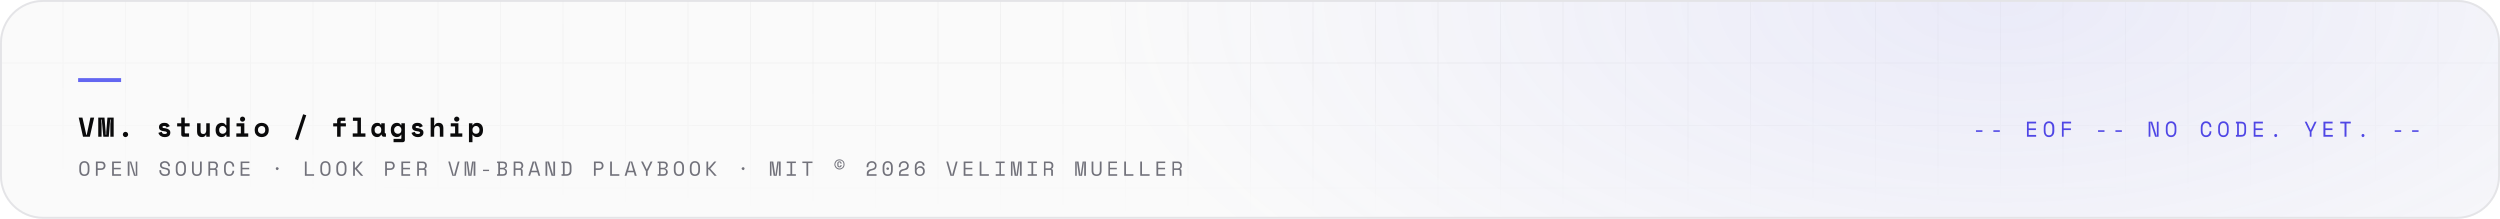
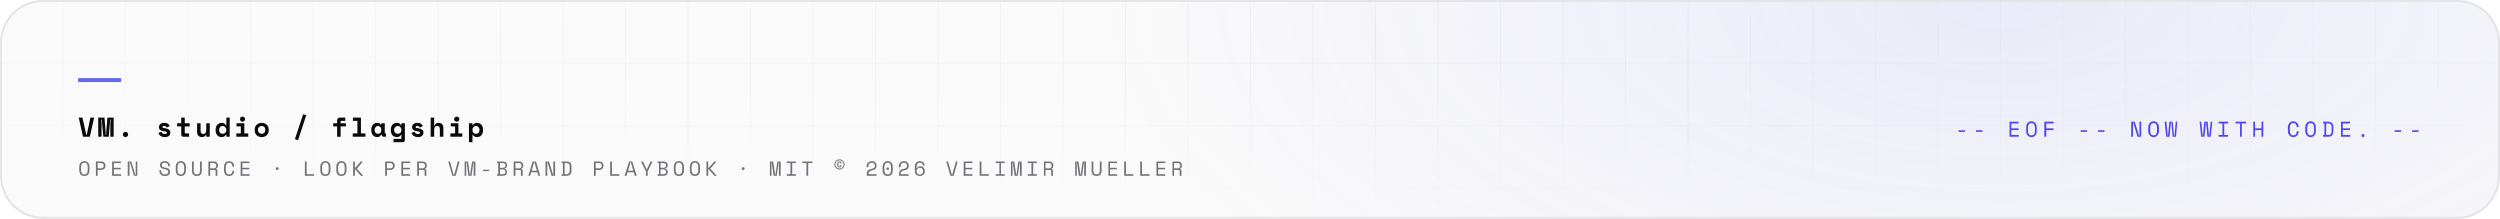
- <svg xmlns="http://www.w3.org/2000/svg" viewBox="0 0 1280 112" width="1280" height="112" role="img" aria-label="VM. studio / flagship · open source · look per vm-brand playbook · MIT © 2026 Velimir Mueller · -- EOF -- no code. yet. --">
+ <svg xmlns="http://www.w3.org/2000/svg" viewBox="0 0 1280 112" width="1280" height="112" role="img" aria-label="VM. studio / flagship · open source · look per vm-brand playbook · MIT © 2026 Velimir Mueller · -- EOF -- now with code. --">
  <defs>
    <radialGradient id="vmp-footer-l-g">
      <stop offset="0" stop-color="#6366f1" stop-opacity="0.1" />
      <stop offset="1" stop-color="#6366f1" stop-opacity="0" />
    </radialGradient>
    <pattern id="vmp-footer-l-grid" width="32" height="32" patternUnits="userSpaceOnUse">
      <path d="M32 0H0V32" fill="none" stroke="#18181b" stroke-opacity="0.05" stroke-width="1" />
    </pattern>
    <radialGradient id="vmp-footer-l-fade" cx="0.5" cy="0.2" r="0.8">
      <stop offset="0" stop-color="#fff" />
      <stop offset="1" stop-color="#fff" stop-opacity="0" />
    </radialGradient>
    <mask id="vmp-footer-l-m">
      <rect width="1280" height="112" fill="url(#vmp-footer-l-fade)" />
    </mask>
    <clipPath id="vmp-footer-l-clip">
      <rect width="1280" height="112" rx="22" />
    </clipPath>
  </defs>
  <g clip-path="url(#vmp-footer-l-clip)">
    <rect width="1280" height="112" fill="#fafafa" />
    <rect width="1280" height="112" fill="url(#vmp-footer-l-grid)" mask="url(#vmp-footer-l-m)" />
    <ellipse cx="1024" cy="0" rx="461" ry="220" fill="url(#vmp-footer-l-g)" />
  </g>
  <rect x="0.5" y="0.5" width="1279" height="111" rx="21.5" fill="none" stroke="#e4e4e7" />
  <rect x="40" y="40" width="22" height="2" fill="#6366f1" />
  <path fill="#0a0a0b" d="M42.5 70 40.3 60.2H42.2L44.2 69.1H44.4L46.3 60.2H48.2L46 70ZM50.3 70V60.2H53.5L54.1 67.6V69H54.4V67.6L55 60.2H58.2V70H56.5V63.4L56.7 61.2H56.4L55.7 70H52.9L52.1 61.2H51.8L52 63.4V70ZM64.2 70.2Q63.7 70.2 63.3 69.8Q62.9 69.4 62.9 68.9Q62.9 68.3 63.3 67.9Q63.7 67.5 64.2 67.5Q64.8 67.5 65.2 67.9Q65.6 68.3 65.6 68.9Q65.6 69.4 65.2 69.8Q64.8 70.2 64.2 70.2ZM84.3 70.2Q83.2 70.2 82.6 69.8Q81.9 69.5 81.6 69Q81.2 68.5 81.1 68L82.8 67.5Q82.9 67.9 83.2 68.3Q83.6 68.6 84.3 68.6Q85 68.6 85.2 68.4Q85.5 68.2 85.5 68Q85.5 67.7 85.2 67.5Q84.9 67.3 84 67.2Q82.8 67.1 82.1 66.6Q81.4 66.1 81.4 65.1V65Q81.4 64.3 81.8 63.8Q82.2 63.4 82.8 63.1Q83.4 62.9 84.1 62.9Q85 62.9 85.5 63.1Q86.1 63.4 86.4 63.8Q86.8 64.2 86.9 64.6L85.3 65.3Q85.2 64.9 84.9 64.7Q84.6 64.5 84.1 64.5Q83.6 64.5 83.4 64.6Q83.2 64.8 83.2 65Q83.2 65.4 83.5 65.5Q83.9 65.6 84.8 65.7Q85.9 65.9 86.5 66.4Q87.2 66.9 87.2 67.8V67.9Q87.2 69 86.5 69.6Q85.7 70.2 84.3 70.2ZM93.9 70Q93.4 70 93.1 69.7Q92.8 69.4 92.8 68.9V64.7H90.7V63.1H92.8V60.2H94.6V63.1H97.1V64.7H94.6V67.9Q94.6 68.3 94.9 68.3H96.8V70ZM103.4 70.2Q102.7 70.2 102.1 69.9Q101.6 69.6 101.2 69Q100.9 68.3 100.9 67.4V63.1H102.7V67Q102.7 67.8 103 68.2Q103.4 68.6 104.1 68.6Q104.9 68.6 105.2 68.1Q105.6 67.6 105.6 66.7V63.1H107.4V70H105.6V69H105.4Q104.9 70.2 103.4 70.2ZM113.4 70.2Q112.6 70.2 111.9 69.8Q111.2 69.4 110.8 68.6Q110.4 67.8 110.4 66.7V66.4Q110.4 65.3 110.8 64.5Q111.2 63.7 112 63.3Q112.7 62.9 113.5 62.9Q114.3 62.9 114.8 63.2Q115.3 63.5 115.6 64.1H115.9V60.2H117.6V70H115.9V69H115.6Q115.4 69.5 114.9 69.8Q114.4 70.2 113.4 70.2ZM114 68.5Q114.8 68.5 115.3 68Q115.9 67.5 115.9 66.6V66.4Q115.9 65.6 115.3 65.1Q114.8 64.5 114 64.5Q113.2 64.5 112.7 65.1Q112.2 65.6 112.2 66.4V66.6Q112.2 67.5 112.7 68Q113.2 68.5 114 68.5ZM124.2 62.3Q123.6 62.3 123.2 61.9Q122.9 61.6 122.9 61Q122.9 60.4 123.2 60.1Q123.6 59.7 124.2 59.7Q124.7 59.7 125.1 60.1Q125.5 60.4 125.5 61Q125.5 61.6 125.1 61.9Q124.7 62.3 124.2 62.3ZM121 70V68.3H123.3V64.7H121.1V63.1H125.1V68.3H127.1V70ZM134 70.2Q133 70.2 132.2 69.8Q131.4 69.4 130.9 68.6Q130.4 67.8 130.4 66.6V66.4Q130.4 65.3 130.9 64.5Q131.4 63.7 132.2 63.3Q133 62.9 134 62.9Q134.9 62.9 135.8 63.3Q136.6 63.7 137.1 64.5Q137.6 65.3 137.6 66.4V66.6Q137.6 67.8 137.1 68.6Q136.6 69.4 135.8 69.8Q134.9 70.2 134 70.2ZM134 68.5Q134.8 68.5 135.3 68Q135.8 67.5 135.8 66.7V66.4Q135.8 65.5 135.3 65Q134.8 64.5 134 64.5Q133.2 64.5 132.7 65Q132.1 65.5 132.1 66.4V66.7Q132.1 67.5 132.7 68Q133.2 68.5 134 68.5ZM152.6 71.8 151 71.2 155.2 58.5 156.8 59ZM172.6 70V64.7H170.6V63.1H172.6V61.6Q172.6 61 173 60.6Q173.4 60.2 174 60.2H176.8V61.9H174.7Q174.4 61.9 174.4 62.3V63.1H177.1V64.7H174.4V70ZM180.6 70V68.3H183V61.9H180.7V60.2H184.8V68.3H187.1V70ZM193.1 70.2Q192.3 70.2 191.6 69.8Q190.9 69.4 190.5 68.6Q190.1 67.8 190.1 66.6V66.4Q190.1 65.3 190.5 64.5Q190.9 63.7 191.6 63.3Q192.2 62.9 193.1 62.9Q193.8 62.9 194.3 63.1Q194.7 63.4 195 63.9H195.2V63.1H197V67.9Q197 68.3 197.4 68.3H197.6V70H196.4Q196 70 195.7 69.7Q195.4 69.4 195.4 69H195.1Q194.8 69.6 194.3 69.9Q193.8 70.2 193.1 70.2ZM193.5 68.5Q194.3 68.5 194.8 68Q195.2 67.5 195.2 66.6V66.4Q195.2 65.6 194.8 65.1Q194.3 64.5 193.5 64.5Q192.8 64.5 192.3 65.1Q191.8 65.6 191.8 66.4V66.6Q191.8 67.5 192.3 68Q192.8 68.5 193.5 68.5ZM201.5 72.8V71.1H205.2Q205.5 71.1 205.5 70.7V69H205.3Q205.1 69.5 204.6 69.8Q204.1 70.2 203.1 70.2Q202.3 70.2 201.6 69.8Q200.9 69.4 200.5 68.6Q200.1 67.8 200.1 66.7V66.4Q200.1 65.3 200.5 64.5Q200.9 63.7 201.6 63.3Q202.3 62.9 203.2 62.9Q204 62.9 204.5 63.2Q205 63.5 205.3 64.1H205.5V63.1H207.3V71.7Q207.3 72.2 207 72.5Q206.7 72.8 206.2 72.8ZM203.7 68.5Q204.5 68.5 205 68Q205.5 67.5 205.5 66.6V66.4Q205.5 65.6 205 65.1Q204.5 64.5 203.7 64.5Q202.9 64.5 202.4 65.1Q201.8 65.6 201.8 66.4V66.6Q201.8 67.5 202.4 68Q202.9 68.5 203.7 68.5ZM213.9 70.2Q212.8 70.2 212.2 69.8Q211.5 69.5 211.2 69Q210.8 68.5 210.7 68L212.3 67.5Q212.5 67.9 212.8 68.3Q213.2 68.6 213.9 68.6Q214.6 68.6 214.8 68.4Q215.1 68.2 215.1 68Q215.1 67.7 214.8 67.5Q214.5 67.3 213.6 67.2Q212.4 67.1 211.7 66.6Q211 66.1 211 65.1V65Q211 64.3 211.4 63.8Q211.8 63.4 212.4 63.1Q213 62.9 213.7 62.9Q214.5 62.9 215.1 63.1Q215.7 63.4 216 63.8Q216.3 64.2 216.5 64.6L214.9 65.3Q214.8 64.9 214.5 64.7Q214.1 64.5 213.7 64.5Q213.2 64.5 213 64.6Q212.8 64.8 212.8 65Q212.8 65.4 213.1 65.5Q213.5 65.6 214.4 65.7Q215.4 65.9 216.1 66.4Q216.8 66.9 216.8 67.8V67.9Q216.8 69 216 69.6Q215.3 70.2 213.9 70.2ZM220.5 70V60.2H222.3V64.2H222.6Q222.8 63.5 223.3 63.2Q223.9 62.9 224.6 62.9Q225.7 62.9 226.3 63.5Q227 64.2 227 65.6V70H225.2V66.1Q225.2 65.3 224.9 64.9Q224.5 64.5 223.9 64.5Q223.1 64.5 222.7 65Q222.3 65.5 222.3 66.4V70ZM233.8 62.3Q233.3 62.3 232.9 61.9Q232.5 61.6 232.5 61Q232.5 60.4 232.9 60.1Q233.3 59.7 233.8 59.7Q234.4 59.7 234.8 60.1Q235.2 60.4 235.2 61Q235.2 61.6 234.8 61.9Q234.4 62.3 233.8 62.3ZM230.6 70V68.3H233V64.7H230.8V63.1H234.7V68.3H236.7V70ZM240.1 72.8V63.1H241.9V64.1H242.1Q242.4 63.5 242.9 63.2Q243.5 62.9 244.3 62.9Q245.1 62.9 245.8 63.3Q246.5 63.7 246.9 64.5Q247.3 65.3 247.3 66.4V66.7Q247.3 67.8 246.9 68.6Q246.5 69.4 245.8 69.8Q245.1 70.2 244.3 70.2Q243.3 70.2 242.8 69.8Q242.3 69.5 242.1 69H241.9V72.8ZM243.7 68.5Q244.5 68.5 245 68Q245.5 67.5 245.5 66.6V66.4Q245.5 65.6 245 65.1Q244.5 64.5 243.7 64.5Q242.9 64.5 242.4 65.1Q241.9 65.6 241.9 66.4V66.6Q241.9 67.5 242.4 68Q242.9 68.5 243.7 68.5Z" />
  <path fill="#71717a" d="M43.2 90.1Q42 90.1 41.3 89.4Q40.6 88.6 40.6 87.1V85.5Q40.6 84.1 41.3 83.3Q42 82.5 43.2 82.5Q44.4 82.5 45.1 83.3Q45.8 84.1 45.8 85.5V87.1Q45.8 88.6 45.1 89.4Q44.4 90.1 43.2 90.1ZM43.2 89.3Q44.1 89.3 44.5 88.7Q44.9 88.2 44.9 87.1V85.6Q44.9 84.6 44.5 83.9Q44.1 83.3 43.2 83.3Q42.4 83.3 41.9 83.9Q41.5 84.6 41.5 85.6V87.1Q41.5 88.2 41.9 88.7Q42.4 89.3 43.2 89.3ZM49.1 90V82.7H51.7Q52.5 82.7 53 82.9Q53.5 83.2 53.7 83.7Q54 84.1 54 84.6V85Q54 85.5 53.7 86Q53.5 86.4 53 86.7Q52.5 87 51.7 87H50V90ZM50 86.2H51.6Q53.1 86.2 53.1 84.9V84.7Q53.1 84.2 52.7 83.8Q52.4 83.5 51.6 83.5H50ZM57.4 90V82.7H61.9V83.5H58.3V85.9H61.8V86.7H58.3V89.2H62V90ZM65.4 90V82.7H67.2L69.3 89.6H69.5V82.7H70.3V90H68.6L66.5 83H66.3V90ZM84.5 90.1Q83.5 90.1 82.9 89.8Q82.3 89.4 81.9 88.8Q81.6 88.2 81.6 87.5V87.1H82.5V87.4Q82.5 88.4 83 88.8Q83.6 89.3 84.5 89.3Q85.3 89.3 85.7 89Q86.1 88.6 86.1 88V87.9Q86.1 87.4 85.7 87.1Q85.3 86.8 84.3 86.6Q83.2 86.5 82.6 86Q81.9 85.5 81.9 84.6V84.5Q81.9 83.9 82.2 83.4Q82.5 83 83.1 82.8Q83.6 82.5 84.3 82.5Q85.2 82.5 85.8 82.8Q86.3 83.1 86.6 83.6Q87 84.1 87 84.7V85.1H86.1V84.8Q86.1 84.3 85.8 84Q85.6 83.6 85.2 83.5Q84.8 83.3 84.3 83.3Q83.9 83.3 83.6 83.5Q83.2 83.6 83 83.9Q82.8 84.1 82.8 84.5V84.6Q82.8 85.2 83.3 85.4Q83.8 85.7 84.8 85.9Q85.9 86 86.5 86.5Q87 87 87 87.9V88Q87 89 86.4 89.6Q85.7 90.1 84.5 90.1ZM92.6 90.1Q91.4 90.1 90.7 89.4Q90 88.6 90 87.1V85.5Q90 84.1 90.7 83.3Q91.4 82.5 92.6 82.5Q93.8 82.5 94.5 83.3Q95.2 84.1 95.2 85.5V87.1Q95.2 88.6 94.5 89.4Q93.8 90.1 92.6 90.1ZM92.6 89.3Q93.4 89.3 93.8 88.7Q94.3 88.2 94.3 87.1V85.6Q94.3 84.6 93.8 83.9Q93.4 83.3 92.6 83.3Q91.7 83.3 91.3 83.9Q90.9 84.6 90.9 85.6V87.1Q90.9 88.2 91.3 88.7Q91.7 89.3 92.6 89.3ZM100.8 90.1Q99.6 90.1 99 89.5Q98.3 88.8 98.3 87.5V82.7H99.2V87.5Q99.2 88.4 99.6 88.9Q100 89.3 100.8 89.3Q101.6 89.3 102 88.9Q102.4 88.4 102.4 87.5V82.7H103.3V87.5Q103.3 88.8 102.6 89.5Q102 90.1 100.8 90.1ZM106.7 90V82.7H109.3Q110.1 82.7 110.6 82.9Q111.1 83.2 111.3 83.7Q111.6 84.1 111.6 84.6V85Q111.6 85.4 111.3 85.8Q111.1 86.2 110.6 86.4V86.5Q111 86.6 111.1 86.8Q111.3 87 111.3 87.4V90H110.4V87.5Q110.4 87.3 110.3 87.1Q110.2 87 109.9 87H107.6V90ZM107.6 86.2H109.2Q110.7 86.2 110.7 84.9V84.7Q110.7 84.2 110.3 83.8Q110 83.5 109.2 83.5H107.6ZM117.3 90.1Q116.1 90.1 115.4 89.4Q114.7 88.6 114.7 87.1V85.5Q114.7 84.1 115.4 83.3Q116.1 82.5 117.3 82.5Q118.1 82.5 118.7 82.9Q119.3 83.2 119.6 83.8Q119.9 84.4 119.9 85.2V85.3H119V85.2Q119 84.7 118.8 84.3Q118.6 83.8 118.3 83.6Q117.9 83.3 117.3 83.3Q116.4 83.3 116 83.9Q115.6 84.6 115.6 85.6V87.1Q115.6 88.2 116 88.7Q116.4 89.3 117.3 89.3Q117.9 89.3 118.3 89.1Q118.6 88.8 118.8 88.4Q119 88 119 87.5V87.4H119.9V87.5Q119.9 88.2 119.6 88.8Q119.3 89.4 118.7 89.8Q118.1 90.1 117.3 90.1ZM123.2 90V82.7H127.7V83.5H124.1V85.9H127.6V86.7H124.1V89.2H127.8V90ZM141.9 87.1Q141.6 87.1 141.4 86.8Q141.2 86.6 141.2 86.3Q141.2 86 141.4 85.8Q141.6 85.6 141.9 85.6Q142.2 85.6 142.4 85.8Q142.7 86 142.7 86.3Q142.7 86.6 142.4 86.8Q142.2 87.1 141.9 87.1ZM156.1 90V82.7H157V89.2H160.8V90ZM166.6 90.1Q165.4 90.1 164.7 89.4Q164 88.6 164 87.1V85.5Q164 84.1 164.7 83.3Q165.4 82.5 166.6 82.5Q167.8 82.5 168.5 83.3Q169.2 84.1 169.2 85.5V87.1Q169.2 88.6 168.5 89.4Q167.8 90.1 166.6 90.1ZM166.6 89.3Q167.5 89.3 167.9 88.7Q168.3 88.2 168.3 87.1V85.6Q168.3 84.6 167.9 83.9Q167.5 83.3 166.6 83.3Q165.8 83.3 165.3 83.9Q164.9 84.6 164.9 85.6V87.1Q164.9 88.2 165.3 88.7Q165.8 89.3 166.6 89.3ZM174.8 90.1Q173.6 90.1 172.9 89.4Q172.2 88.6 172.2 87.1V85.5Q172.2 84.1 172.9 83.3Q173.6 82.5 174.8 82.5Q176 82.5 176.7 83.3Q177.4 84.1 177.4 85.5V87.1Q177.4 88.6 176.7 89.4Q176 90.1 174.8 90.1ZM174.8 89.3Q175.7 89.3 176.1 88.7Q176.5 88.2 176.5 87.1V85.6Q176.5 84.6 176.1 83.9Q175.7 83.3 174.8 83.3Q174 83.3 173.6 83.9Q173.1 84.6 173.1 85.6V87.1Q173.1 88.2 173.6 88.7Q174 89.3 174.8 89.3ZM180.8 90V82.7H181.7V85.9H181.9L184.7 82.7H185.8V82.7L182.8 86.3V86.4L185.9 89.9V90H184.8L181.9 86.7H181.7V90ZM197.2 90V82.7H199.8Q200.6 82.7 201.1 82.9Q201.6 83.2 201.8 83.7Q202.1 84.1 202.1 84.6V85Q202.1 85.5 201.8 86Q201.6 86.4 201.1 86.7Q200.6 87 199.8 87H198.1V90ZM198.1 86.2H199.7Q201.2 86.2 201.2 84.9V84.7Q201.2 84.2 200.8 83.8Q200.5 83.5 199.7 83.5H198.1ZM205.5 90V82.7H210V83.5H206.4V85.9H209.9V86.7H206.4V89.2H210V90ZM213.6 90V82.7H216.3Q217 82.7 217.5 82.9Q218 83.2 218.3 83.7Q218.5 84.1 218.5 84.6V85Q218.5 85.4 218.3 85.8Q218.1 86.2 217.6 86.4V86.5Q217.9 86.6 218.1 86.8Q218.3 87 218.3 87.4V90H217.4V87.5Q217.4 87.3 217.3 87.1Q217.1 87 216.8 87H214.5V90ZM214.5 86.2H216.2Q217.6 86.2 217.6 84.9V84.7Q217.6 84.2 217.3 83.8Q216.9 83.5 216.2 83.5H214.5ZM231.6 90 229.5 82.7H230.4L232.3 89.6H232.5L234.4 82.7H235.3L233.3 90ZM237.9 90V82.7H239.6L240.6 89.6H240.7L241.7 82.7H243.4V90H242.5V83H242.4L241.4 90H239.8L238.9 83H238.7V90ZM247.3 87.6V86.9H250.4V87.6ZM254.5 90V89.2H255.1V83.5H254.5V82.7H257.4Q258.5 82.7 259.1 83.2Q259.6 83.7 259.6 84.6V84.7Q259.6 85.3 259.3 85.7Q258.9 86.1 258.4 86.3V86.4Q258.9 86.5 259.3 86.9Q259.6 87.4 259.6 88V88.1Q259.6 88.9 259.1 89.5Q258.5 90 257.4 90ZM256 85.9H257.4Q258 85.9 258.4 85.6Q258.8 85.3 258.8 84.7V84.6Q258.8 84.1 258.4 83.8Q258 83.5 257.4 83.5H256ZM256 89.2H257.4Q258 89.2 258.4 88.9Q258.8 88.6 258.8 88V88Q258.8 87.4 258.4 87.1Q258 86.7 257.4 86.7H256ZM263 90V82.7H265.6Q266.4 82.7 266.9 82.9Q267.4 83.2 267.6 83.7Q267.9 84.1 267.9 84.6V85Q267.9 85.4 267.6 85.8Q267.4 86.2 266.9 86.4V86.5Q267.3 86.6 267.4 86.8Q267.6 87 267.6 87.4V90H266.7V87.5Q266.7 87.3 266.6 87.1Q266.5 87 266.2 87H263.9V90ZM263.9 86.2H265.5Q267 86.2 267 84.9V84.7Q267 84.2 266.6 83.8Q266.3 83.5 265.5 83.5H263.9ZM270.5 90 272.7 82.7H274.4L276.6 90H275.7L275.1 88.2H272L271.4 90ZM272.2 87.4H274.9L273.6 83H273.5ZM279.3 90V82.7H281.1L283.2 89.6H283.3V82.7H284.2V90H282.4L280.3 83H280.2V90ZM287.5 90V89.2H288.2V83.5H287.5V82.7H290Q291.3 82.7 292 83.3Q292.6 84 292.6 85.4V87.3Q292.6 88.7 292 89.3Q291.3 90 290 90ZM289.1 89.2H289.8Q290.5 89.2 290.9 89Q291.3 88.8 291.5 88.4Q291.7 88 291.7 87.2V85.4Q291.7 84.7 291.5 84.2Q291.3 83.8 290.9 83.6Q290.5 83.5 289.8 83.5H289.1ZM304.1 90V82.7H306.7Q307.5 82.7 308 82.9Q308.5 83.2 308.7 83.7Q309 84.1 309 84.6V85Q309 85.5 308.7 86Q308.5 86.4 308 86.7Q307.5 87 306.7 87H305V90ZM305 86.2H306.6Q308.1 86.2 308.1 84.9V84.7Q308.1 84.2 307.8 83.8Q307.4 83.5 306.6 83.5H305ZM312.4 90V82.7H313.3V89.2H317.1V90ZM319.8 90 322.1 82.7H323.7L326 90H325L324.5 88.2H321.3L320.8 90ZM321.6 87.4H324.2L323 83H322.8ZM330.7 90V87.4H330.5L328.2 82.7H329.2L331.1 86.7H331.2L333.1 82.7H334.1L331.8 87.4H331.6V90ZM336.7 90V89.2H337.4V83.5H336.7V82.7H339.7Q340.8 82.7 341.3 83.2Q341.9 83.7 341.9 84.6V84.7Q341.9 85.3 341.5 85.7Q341.2 86.1 340.6 86.3V86.4Q341.2 86.5 341.5 86.9Q341.9 87.4 341.9 88V88.1Q341.9 88.9 341.3 89.5Q340.8 90 339.7 90ZM338.2 85.9H339.7Q340.3 85.9 340.7 85.6Q341 85.3 341 84.7V84.6Q341 84.1 340.7 83.8Q340.3 83.5 339.6 83.5H338.2ZM338.2 89.2H339.6Q340.3 89.2 340.7 88.9Q341 88.6 341 88V88Q341 87.4 340.7 87.1Q340.3 86.7 339.7 86.7H338.2ZM347.6 90.1Q346.4 90.1 345.7 89.4Q345 88.6 345 87.1V85.5Q345 84.1 345.7 83.3Q346.4 82.5 347.6 82.5Q348.8 82.5 349.5 83.3Q350.2 84.1 350.2 85.5V87.1Q350.2 88.6 349.5 89.4Q348.8 90.1 347.6 90.1ZM347.6 89.3Q348.4 89.3 348.9 88.7Q349.3 88.2 349.3 87.1V85.6Q349.3 84.6 348.9 83.9Q348.4 83.3 347.6 83.3Q346.7 83.3 346.3 83.9Q345.9 84.6 345.9 85.6V87.1Q345.9 88.2 346.3 88.7Q346.7 89.3 347.6 89.3ZM355.8 90.1Q354.6 90.1 353.9 89.4Q353.2 88.6 353.2 87.1V85.5Q353.2 84.1 353.9 83.3Q354.6 82.5 355.8 82.5Q357 82.5 357.7 83.3Q358.4 84.1 358.4 85.5V87.1Q358.4 88.6 357.7 89.4Q357 90.1 355.8 90.1ZM355.8 89.3Q356.7 89.3 357.1 88.7Q357.5 88.2 357.5 87.1V85.6Q357.5 84.6 357.1 83.9Q356.7 83.3 355.8 83.3Q355 83.3 354.5 83.9Q354.1 84.6 354.1 85.6V87.1Q354.1 88.2 354.5 88.7Q355 89.3 355.8 89.3ZM361.7 90V82.7H362.6V85.9H362.9L365.7 82.7H366.8V82.7L363.7 86.3V86.4L366.9 89.9V90H365.8L362.9 86.7H362.6V90ZM380.5 87.1Q380.2 87.1 380 86.8Q379.7 86.6 379.7 86.3Q379.7 86 380 85.8Q380.2 85.6 380.5 85.6Q380.8 85.6 381 85.8Q381.2 86 381.2 86.3Q381.2 86.6 381 86.8Q380.8 87.1 380.5 87.1ZM394.2 90V82.7H395.9L396.9 89.6H397L398 82.7H399.7V90H398.8V83H398.7L397.7 90H396.1L395.1 83H395V90ZM402.8 90V89.2H404.7V83.5H402.8V82.7H407.5V83.5H405.6V89.2H407.5V90ZM412.9 90V83.5H410.8V82.7H416V83.5H413.8V90ZM429.8 86.8Q429.1 86.8 428.5 86.4Q427.9 86.1 427.6 85.5Q427.2 84.9 427.2 84.2Q427.2 83.4 427.6 82.8Q427.9 82.3 428.5 81.9Q429.1 81.6 429.8 81.6Q430.6 81.6 431.1 81.9Q431.7 82.3 432.1 82.8Q432.4 83.4 432.4 84.2Q432.4 84.9 432.1 85.5Q431.7 86.1 431.1 86.4Q430.6 86.8 429.8 86.8ZM429.8 86.3Q430.4 86.3 430.9 86Q431.4 85.7 431.7 85.2Q431.9 84.7 431.9 84.2Q431.9 83.6 431.7 83.1Q431.4 82.6 430.9 82.3Q430.4 82.1 429.8 82.1Q429.3 82.1 428.8 82.3Q428.3 82.6 428 83.1Q427.7 83.6 427.7 84.2Q427.7 84.7 428 85.2Q428.3 85.7 428.8 86Q429.3 86.3 429.8 86.3ZM429.8 85.7Q429.3 85.7 429 85.4Q428.7 85.1 428.7 84.6V83.7Q428.7 83.2 429 82.9Q429.3 82.6 429.8 82.6Q430.4 82.6 430.6 82.9Q430.9 83.2 430.9 83.7V83.8H430.3V83.6Q430.3 83.4 430.2 83.2Q430.1 83.1 429.8 83.1Q429.6 83.1 429.4 83.2Q429.3 83.4 429.3 83.6V84.7Q429.3 84.9 429.4 85.1Q429.6 85.2 429.8 85.2Q430.1 85.2 430.2 85.1Q430.3 84.9 430.3 84.7V84.5H430.9V84.6Q430.9 85.1 430.6 85.4Q430.4 85.7 429.8 85.7ZM443.8 90V88.7Q443.8 88.1 444.1 87.6Q444.4 87.2 444.9 86.9Q445.5 86.6 446.2 86.5Q447.1 86.3 447.6 85.9Q448 85.5 448 84.9V84.9Q448 84.5 447.8 84.1Q447.6 83.8 447.3 83.5Q446.9 83.3 446.3 83.3Q445.5 83.3 445.1 83.8Q444.6 84.3 444.6 85.1V85.6H443.7V85.1Q443.7 84.4 444 83.8Q444.3 83.2 444.9 82.9Q445.5 82.5 446.3 82.5Q447.2 82.5 447.7 82.8Q448.3 83.2 448.6 83.7Q448.8 84.2 448.8 84.8V84.9Q448.8 85.8 448.3 86.4Q447.8 87 446.6 87.2Q445.6 87.4 445.2 87.8Q444.7 88.2 444.7 88.9V89.2H448.8V90ZM454.5 90.1Q453.3 90.1 452.6 89.4Q451.9 88.6 451.9 87.1V85.5Q451.9 84.1 452.6 83.3Q453.3 82.5 454.5 82.5Q455.7 82.5 456.4 83.3Q457.1 84.1 457.1 85.5V87.1Q457.1 88.6 456.4 89.4Q455.7 90.1 454.5 90.1ZM454.5 89.3Q455.4 89.3 455.8 88.8Q456.2 88.2 456.2 87.1V85.6Q456.2 84.6 455.8 83.9Q455.4 83.3 454.5 83.3Q453.7 83.3 453.2 83.9Q452.8 84.6 452.8 85.6V87.1Q452.8 88.2 453.2 88.8Q453.7 89.3 454.5 89.3ZM454.5 87Q454.3 87 454 86.8Q453.8 86.6 453.8 86.3Q453.8 86.1 454 85.9Q454.3 85.7 454.5 85.7Q454.8 85.7 455 85.9Q455.2 86.1 455.2 86.3Q455.2 86.6 455 86.8Q454.8 87 454.5 87ZM460.3 90V88.7Q460.3 88.1 460.6 87.6Q460.8 87.2 461.4 86.9Q461.9 86.6 462.7 86.5Q463.6 86.3 464 85.9Q464.4 85.5 464.4 84.9V84.9Q464.4 84.5 464.3 84.1Q464.1 83.8 463.7 83.5Q463.4 83.3 462.8 83.3Q462 83.3 461.5 83.8Q461.1 84.3 461.1 85.1V85.6H460.2V85.1Q460.2 84.4 460.5 83.8Q460.8 83.2 461.4 82.9Q461.9 82.5 462.8 82.5Q463.6 82.5 464.2 82.8Q464.7 83.2 465 83.7Q465.3 84.2 465.3 84.8V84.9Q465.3 85.8 464.8 86.4Q464.3 87 463.1 87.2Q462.1 87.4 461.6 87.8Q461.1 88.2 461.1 88.9V89.2H465.2V90ZM471 90.1Q470.2 90.1 469.7 89.8Q469.1 89.5 468.7 89Q468.4 88.4 468.4 87.7V85Q468.4 84.3 468.8 83.7Q469.1 83.1 469.7 82.8Q470.3 82.5 470.9 82.5Q471.6 82.5 472.2 82.8Q472.7 83.1 473.1 83.6Q473.4 84.1 473.4 84.8H472.5Q472.5 84.1 472.1 83.7Q471.7 83.3 470.9 83.3Q470.2 83.3 469.8 83.8Q469.3 84.3 469.3 85V86.1H469.4Q469.7 85.7 470.1 85.4Q470.6 85.1 471.2 85.1Q471.9 85.1 472.4 85.4Q472.9 85.7 473.2 86.3Q473.5 86.8 473.5 87.6V87.7Q473.5 88.4 473.2 89Q472.8 89.5 472.3 89.8Q471.7 90.1 471 90.1ZM471 89.4Q471.7 89.4 472.2 88.9Q472.6 88.4 472.6 87.7V87.6Q472.6 87.1 472.4 86.7Q472.2 86.3 471.8 86.1Q471.4 85.9 471 85.9Q470.5 85.9 470.1 86.1Q469.7 86.4 469.5 86.7Q469.3 87.1 469.3 87.5V87.7Q469.3 88.4 469.7 88.9Q470.2 89.4 471 89.4ZM486.6 90 484.5 82.7H485.4L487.4 89.6H487.5L489.4 82.7H490.3L488.3 90ZM493.4 90V82.7H497.9V83.5H494.3V85.9H497.8V86.7H494.3V89.2H497.9V90ZM501.6 90V82.7H502.5V89.2H506.3V90ZM509.8 90V89.2H511.7V83.5H509.8V82.7H514.4V83.5H512.5V89.2H514.4V90ZM517.6 90V82.7H519.3L520.3 89.6H520.4L521.4 82.7H523.1V90H522.2V83H522.1L521.1 90H519.5L518.5 83H518.4V90ZM526.2 90V89.2H528.1V83.5H526.2V82.7H530.9V83.5H529V89.2H530.9V90ZM534.5 90V82.7H537.1Q537.8 82.7 538.3 82.9Q538.8 83.2 539.1 83.7Q539.3 84.1 539.3 84.6V85Q539.3 85.4 539.1 85.8Q538.9 86.2 538.4 86.4V86.5Q538.7 86.6 538.9 86.8Q539.1 87 539.1 87.4V90H538.2V87.5Q538.2 87.3 538.1 87.1Q537.9 87 537.6 87H535.3V90ZM535.3 86.2H537Q538.4 86.2 538.4 84.9V84.7Q538.4 84.2 538.1 83.8Q537.7 83.5 537 83.5H535.3ZM550.5 90V82.7H552.2L553.2 89.6H553.3L554.3 82.7H556V90H555.1V83H555L554 90H552.4L551.4 83H551.3V90ZM561.5 90.1Q560.3 90.1 559.6 89.5Q558.9 88.8 558.9 87.5V82.7H559.8V87.5Q559.8 88.4 560.2 88.9Q560.7 89.3 561.5 89.3Q562.3 89.3 562.7 88.9Q563.1 88.4 563.1 87.5V82.7H564V87.5Q564 88.8 563.3 89.5Q562.6 90.1 561.5 90.1ZM567.5 90V82.7H571.9V83.5H568.3V85.9H571.8V86.7H568.3V89.2H572V90ZM575.6 90V82.7H576.5V89.2H580.3V90ZM583.8 90V82.7H584.7V89.2H588.6V90ZM592.1 90V82.7H596.6V83.5H593V85.9H596.5V86.7H593V89.2H596.6V90ZM600.3 90V82.7H602.9Q603.6 82.7 604.1 82.9Q604.6 83.2 604.9 83.7Q605.1 84.1 605.1 84.6V85Q605.1 85.4 604.9 85.8Q604.7 86.2 604.2 86.4V86.5Q604.5 86.6 604.7 86.8Q604.9 87 604.9 87.4V90H604V87.5Q604 87.3 603.9 87.1Q603.7 87 603.4 87H601.1V90ZM601.1 86.2H602.8Q604.3 86.2 604.3 84.9V84.7Q604.3 84.2 603.9 83.8Q603.5 83.5 602.8 83.5H601.1Z" />
-   <path fill="#4f46e5" d="M1011.7 67.5V66.7H1015V67.5ZM1020.6 67.5V66.7H1023.9V67.5ZM1037.8 70V62.3H1042.5V63.2H1038.7V65.7H1042.4V66.6H1038.7V69.1H1042.5V70ZM1049.1 70.2Q1047.8 70.2 1047.1 69.3Q1046.4 68.5 1046.4 67V65.3Q1046.4 63.8 1047.1 63Q1047.8 62.1 1049.1 62.1Q1050.3 62.1 1051.1 63Q1051.8 63.8 1051.8 65.3V67Q1051.8 68.5 1051.1 69.3Q1050.3 70.2 1049.1 70.2ZM1049.1 69.3Q1050 69.3 1050.4 68.7Q1050.8 68.1 1050.8 66.9V65.4Q1050.8 64.3 1050.4 63.7Q1050 63 1049.1 63Q1048.2 63 1047.7 63.7Q1047.3 64.3 1047.3 65.4V66.9Q1047.3 68.1 1047.7 68.7Q1048.2 69.3 1049.1 69.3ZM1055.7 70V62.3H1060.4V63.2H1056.6V65.7H1060.3V66.6H1056.6V70ZM1074.2 67.5V66.7H1077.5V67.5ZM1083.1 67.5V66.7H1086.4V67.5ZM1100.1 70V62.3H1101.9L1104.2 69.6H1104.3V62.3H1105.2V70H1103.4L1101.1 62.7H1101V70ZM1111.6 70.2Q1110.3 70.2 1109.6 69.3Q1108.9 68.5 1108.9 67V65.3Q1108.9 63.8 1109.6 63Q1110.3 62.1 1111.6 62.1Q1112.9 62.1 1113.6 63Q1114.3 63.8 1114.3 65.3V67Q1114.3 68.5 1113.6 69.3Q1112.9 70.2 1111.6 70.2ZM1111.6 69.3Q1112.5 69.3 1112.9 68.7Q1113.4 68.1 1113.4 66.9V65.4Q1113.4 64.3 1112.9 63.7Q1112.5 63 1111.6 63Q1110.7 63 1110.2 63.7Q1109.8 64.3 1109.8 65.4V66.9Q1109.8 68.1 1110.2 68.7Q1110.7 69.3 1111.6 69.3ZM1129.5 70.2Q1128.2 70.2 1127.5 69.3Q1126.8 68.5 1126.8 67V65.3Q1126.8 63.8 1127.5 63Q1128.2 62.1 1129.5 62.1Q1130.4 62.1 1131 62.5Q1131.6 62.9 1131.9 63.5Q1132.2 64.2 1132.2 64.9V65.1H1131.3V64.9Q1131.3 64.4 1131.1 64Q1130.9 63.6 1130.5 63.3Q1130.1 63 1129.5 63Q1128.6 63 1128.2 63.7Q1127.7 64.3 1127.7 65.4V66.9Q1127.7 68.1 1128.2 68.7Q1128.6 69.3 1129.5 69.3Q1130.1 69.3 1130.5 69Q1130.9 68.7 1131.1 68.3Q1131.3 67.9 1131.3 67.4V67.2H1132.2V67.4Q1132.2 68.1 1131.9 68.8Q1131.6 69.4 1131 69.8Q1130.4 70.2 1129.5 70.2ZM1138.4 70.2Q1137.1 70.2 1136.4 69.3Q1135.7 68.5 1135.7 67V65.3Q1135.7 63.8 1136.4 63Q1137.1 62.1 1138.4 62.1Q1139.7 62.1 1140.4 63Q1141.1 63.8 1141.1 65.3V67Q1141.1 68.5 1140.4 69.3Q1139.7 70.2 1138.4 70.2ZM1138.4 69.3Q1139.3 69.3 1139.7 68.7Q1140.2 68.1 1140.2 66.9V65.4Q1140.2 64.3 1139.7 63.7Q1139.3 63 1138.4 63Q1137.5 63 1137 63.7Q1136.6 64.3 1136.6 65.4V66.9Q1136.6 68.1 1137 68.7Q1137.5 69.3 1138.4 69.3ZM1144.8 70V69.1H1145.4V63.2H1144.8V62.3H1147.3Q1148.7 62.3 1149.4 63Q1150 63.7 1150 65.2V67.1Q1150 68.6 1149.4 69.3Q1148.7 70 1147.3 70ZM1146.3 69.1H1147.1Q1147.8 69.1 1148.3 69Q1148.7 68.8 1148.9 68.3Q1149.1 67.9 1149.1 67.1V65.2Q1149.1 64.4 1148.9 64Q1148.7 63.5 1148.3 63.3Q1147.8 63.2 1147.1 63.2H1146.3ZM1153.9 70V62.3H1158.6V63.2H1154.8V65.7H1158.5V66.6H1154.8V69.1H1158.6V70ZM1165.2 70.2Q1164.9 70.2 1164.6 69.9Q1164.4 69.7 1164.4 69.4Q1164.4 69.1 1164.6 68.8Q1164.9 68.6 1165.2 68.6Q1165.5 68.6 1165.7 68.8Q1165.9 69.1 1165.9 69.4Q1165.9 69.7 1165.7 69.9Q1165.5 70.2 1165.2 70.2ZM1182.6 70V67.3H1182.4L1180 62.3H1181L1183 66.5H1183.1L1185.1 62.3H1186.1L1183.7 67.3H1183.5V70ZM1189.6 70V62.3H1194.3V63.2H1190.6V65.7H1194.2V66.6H1190.6V69.1H1194.4V70ZM1200.4 70V63.2H1198.2V62.3H1203.6V63.2H1201.4V70ZM1209.8 70.2Q1209.5 70.2 1209.3 69.9Q1209.1 69.7 1209.1 69.4Q1209.1 69.1 1209.3 68.8Q1209.5 68.6 1209.8 68.6Q1210.2 68.6 1210.4 68.8Q1210.6 69.1 1210.6 69.4Q1210.6 69.7 1210.4 69.9Q1210.2 70.2 1209.8 70.2ZM1226.1 67.5V66.7H1229.4V67.5ZM1235 67.5V66.7H1238.3V67.5Z" />
+   <path fill="#4f46e5" d="M1002.8 67.5V66.7H1006.1V67.5ZM1011.7 67.5V66.7H1015V67.5ZM1028.9 70V62.3H1033.5V63.2H1029.8V65.7H1033.5V66.6H1029.8V69.1H1033.6V70ZM1040.1 70.2Q1038.9 70.2 1038.1 69.3Q1037.4 68.5 1037.4 67V65.3Q1037.4 63.8 1038.1 63Q1038.9 62.1 1040.1 62.1Q1041.4 62.1 1042.1 63Q1042.8 63.8 1042.8 65.3V67Q1042.8 68.5 1042.1 69.3Q1041.4 70.2 1040.1 70.2ZM1040.1 69.3Q1041 69.3 1041.5 68.7Q1041.9 68.1 1041.9 66.9V65.4Q1041.9 64.3 1041.5 63.7Q1041 63 1040.1 63Q1039.2 63 1038.8 63.7Q1038.3 64.3 1038.3 65.4V66.9Q1038.3 68.1 1038.8 68.7Q1039.2 69.3 1040.1 69.3ZM1046.7 70V62.3H1051.5V63.2H1047.7V65.7H1051.4V66.6H1047.7V70ZM1065.3 67.5V66.7H1068.6V67.5ZM1074.2 67.5V66.7H1077.5V67.5ZM1091.2 70V62.3H1093L1095.2 69.6H1095.4V62.3H1096.3V70H1094.4L1092.2 62.7H1092.1V70ZM1102.7 70.2Q1101.4 70.2 1100.7 69.3Q1099.9 68.5 1099.9 67V65.3Q1099.9 63.8 1100.7 63Q1101.4 62.1 1102.7 62.1Q1103.9 62.1 1104.6 63Q1105.4 63.8 1105.4 65.3V67Q1105.4 68.5 1104.6 69.3Q1103.9 70.2 1102.7 70.2ZM1102.7 69.3Q1103.5 69.3 1104 68.7Q1104.4 68.1 1104.4 66.9V65.4Q1104.4 64.3 1104 63.7Q1103.5 63 1102.7 63Q1101.8 63 1101.3 63.7Q1100.9 64.3 1100.9 65.4V66.9Q1100.9 68.1 1101.3 68.7Q1101.8 69.3 1102.7 69.3ZM1109.1 70 1108.3 62.3H1109.2L1109.9 69.6H1110L1110.7 62.3H1112.4L1113.1 69.6H1113.3L1114 62.3H1114.8L1114.1 70H1112.4L1111.7 62.7H1111.5L1110.8 70ZM1127 70 1126.2 62.3H1127L1127.8 69.6H1127.9L1128.6 62.3H1130.3L1131 69.6H1131.1L1131.9 62.3H1132.7L1131.9 70H1130.2L1129.5 62.7H1129.4L1128.7 70ZM1135.9 70V69.1H1137.9V63.2H1135.9V62.3H1140.8V63.2H1138.8V69.1H1140.8V70ZM1146.9 70V63.2H1144.6V62.3H1150V63.2H1147.8V70ZM1153.7 70V62.3H1154.6V65.7H1157.9V62.3H1158.8V70H1157.9V66.6H1154.6V70ZM1174.2 70.2Q1172.9 70.2 1172.2 69.3Q1171.4 68.5 1171.4 67V65.3Q1171.4 63.8 1172.2 63Q1172.9 62.1 1174.2 62.1Q1175 62.1 1175.6 62.5Q1176.2 62.9 1176.6 63.5Q1176.9 64.2 1176.9 64.9V65.1H1175.9V64.9Q1175.9 64.4 1175.7 64Q1175.6 63.6 1175.2 63.3Q1174.8 63 1174.2 63Q1173.3 63 1172.8 63.7Q1172.4 64.3 1172.4 65.4V66.9Q1172.4 68.1 1172.8 68.7Q1173.3 69.3 1174.2 69.3Q1174.8 69.3 1175.2 69Q1175.6 68.7 1175.8 68.3Q1175.9 67.9 1175.9 67.4V67.2H1176.9V67.4Q1176.9 68.1 1176.6 68.8Q1176.2 69.4 1175.6 69.8Q1175 70.2 1174.2 70.2ZM1183 70.2Q1181.8 70.2 1181.1 69.3Q1180.3 68.5 1180.3 67V65.3Q1180.3 63.8 1181.1 63Q1181.8 62.1 1183 62.1Q1184.3 62.1 1185 63Q1185.7 63.8 1185.7 65.3V67Q1185.7 68.5 1185 69.3Q1184.3 70.2 1183 70.2ZM1183 69.3Q1183.9 69.3 1184.4 68.7Q1184.8 68.1 1184.8 66.9V65.4Q1184.8 64.3 1184.4 63.7Q1183.9 63 1183 63Q1182.2 63 1181.7 63.7Q1181.3 64.3 1181.3 65.4V66.9Q1181.3 68.1 1181.7 68.7Q1182.2 69.3 1183 69.3ZM1189.4 70V69.1H1190.1V63.2H1189.4V62.3H1191.9Q1193.4 62.3 1194 63Q1194.7 63.7 1194.7 65.2V67.1Q1194.7 68.6 1194 69.3Q1193.4 70 1191.9 70ZM1191 69.1H1191.8Q1192.5 69.1 1192.9 69Q1193.3 68.8 1193.6 68.3Q1193.8 67.9 1193.8 67.1V65.2Q1193.8 64.4 1193.6 64Q1193.3 63.5 1192.9 63.3Q1192.5 63.2 1191.8 63.2H1191ZM1198.6 70V62.3H1203.2V63.2H1199.5V65.7H1203.2V66.6H1199.5V69.1H1203.3V70ZM1209.8 70.2Q1209.5 70.2 1209.3 69.9Q1209.1 69.7 1209.1 69.4Q1209.1 69.1 1209.3 68.8Q1209.5 68.6 1209.8 68.6Q1210.2 68.6 1210.4 68.8Q1210.6 69.1 1210.6 69.4Q1210.6 69.7 1210.4 69.9Q1210.2 70.2 1209.8 70.2ZM1226.1 67.5V66.7H1229.4V67.5ZM1235 67.5V66.7H1238.3V67.5Z" />
</svg>
